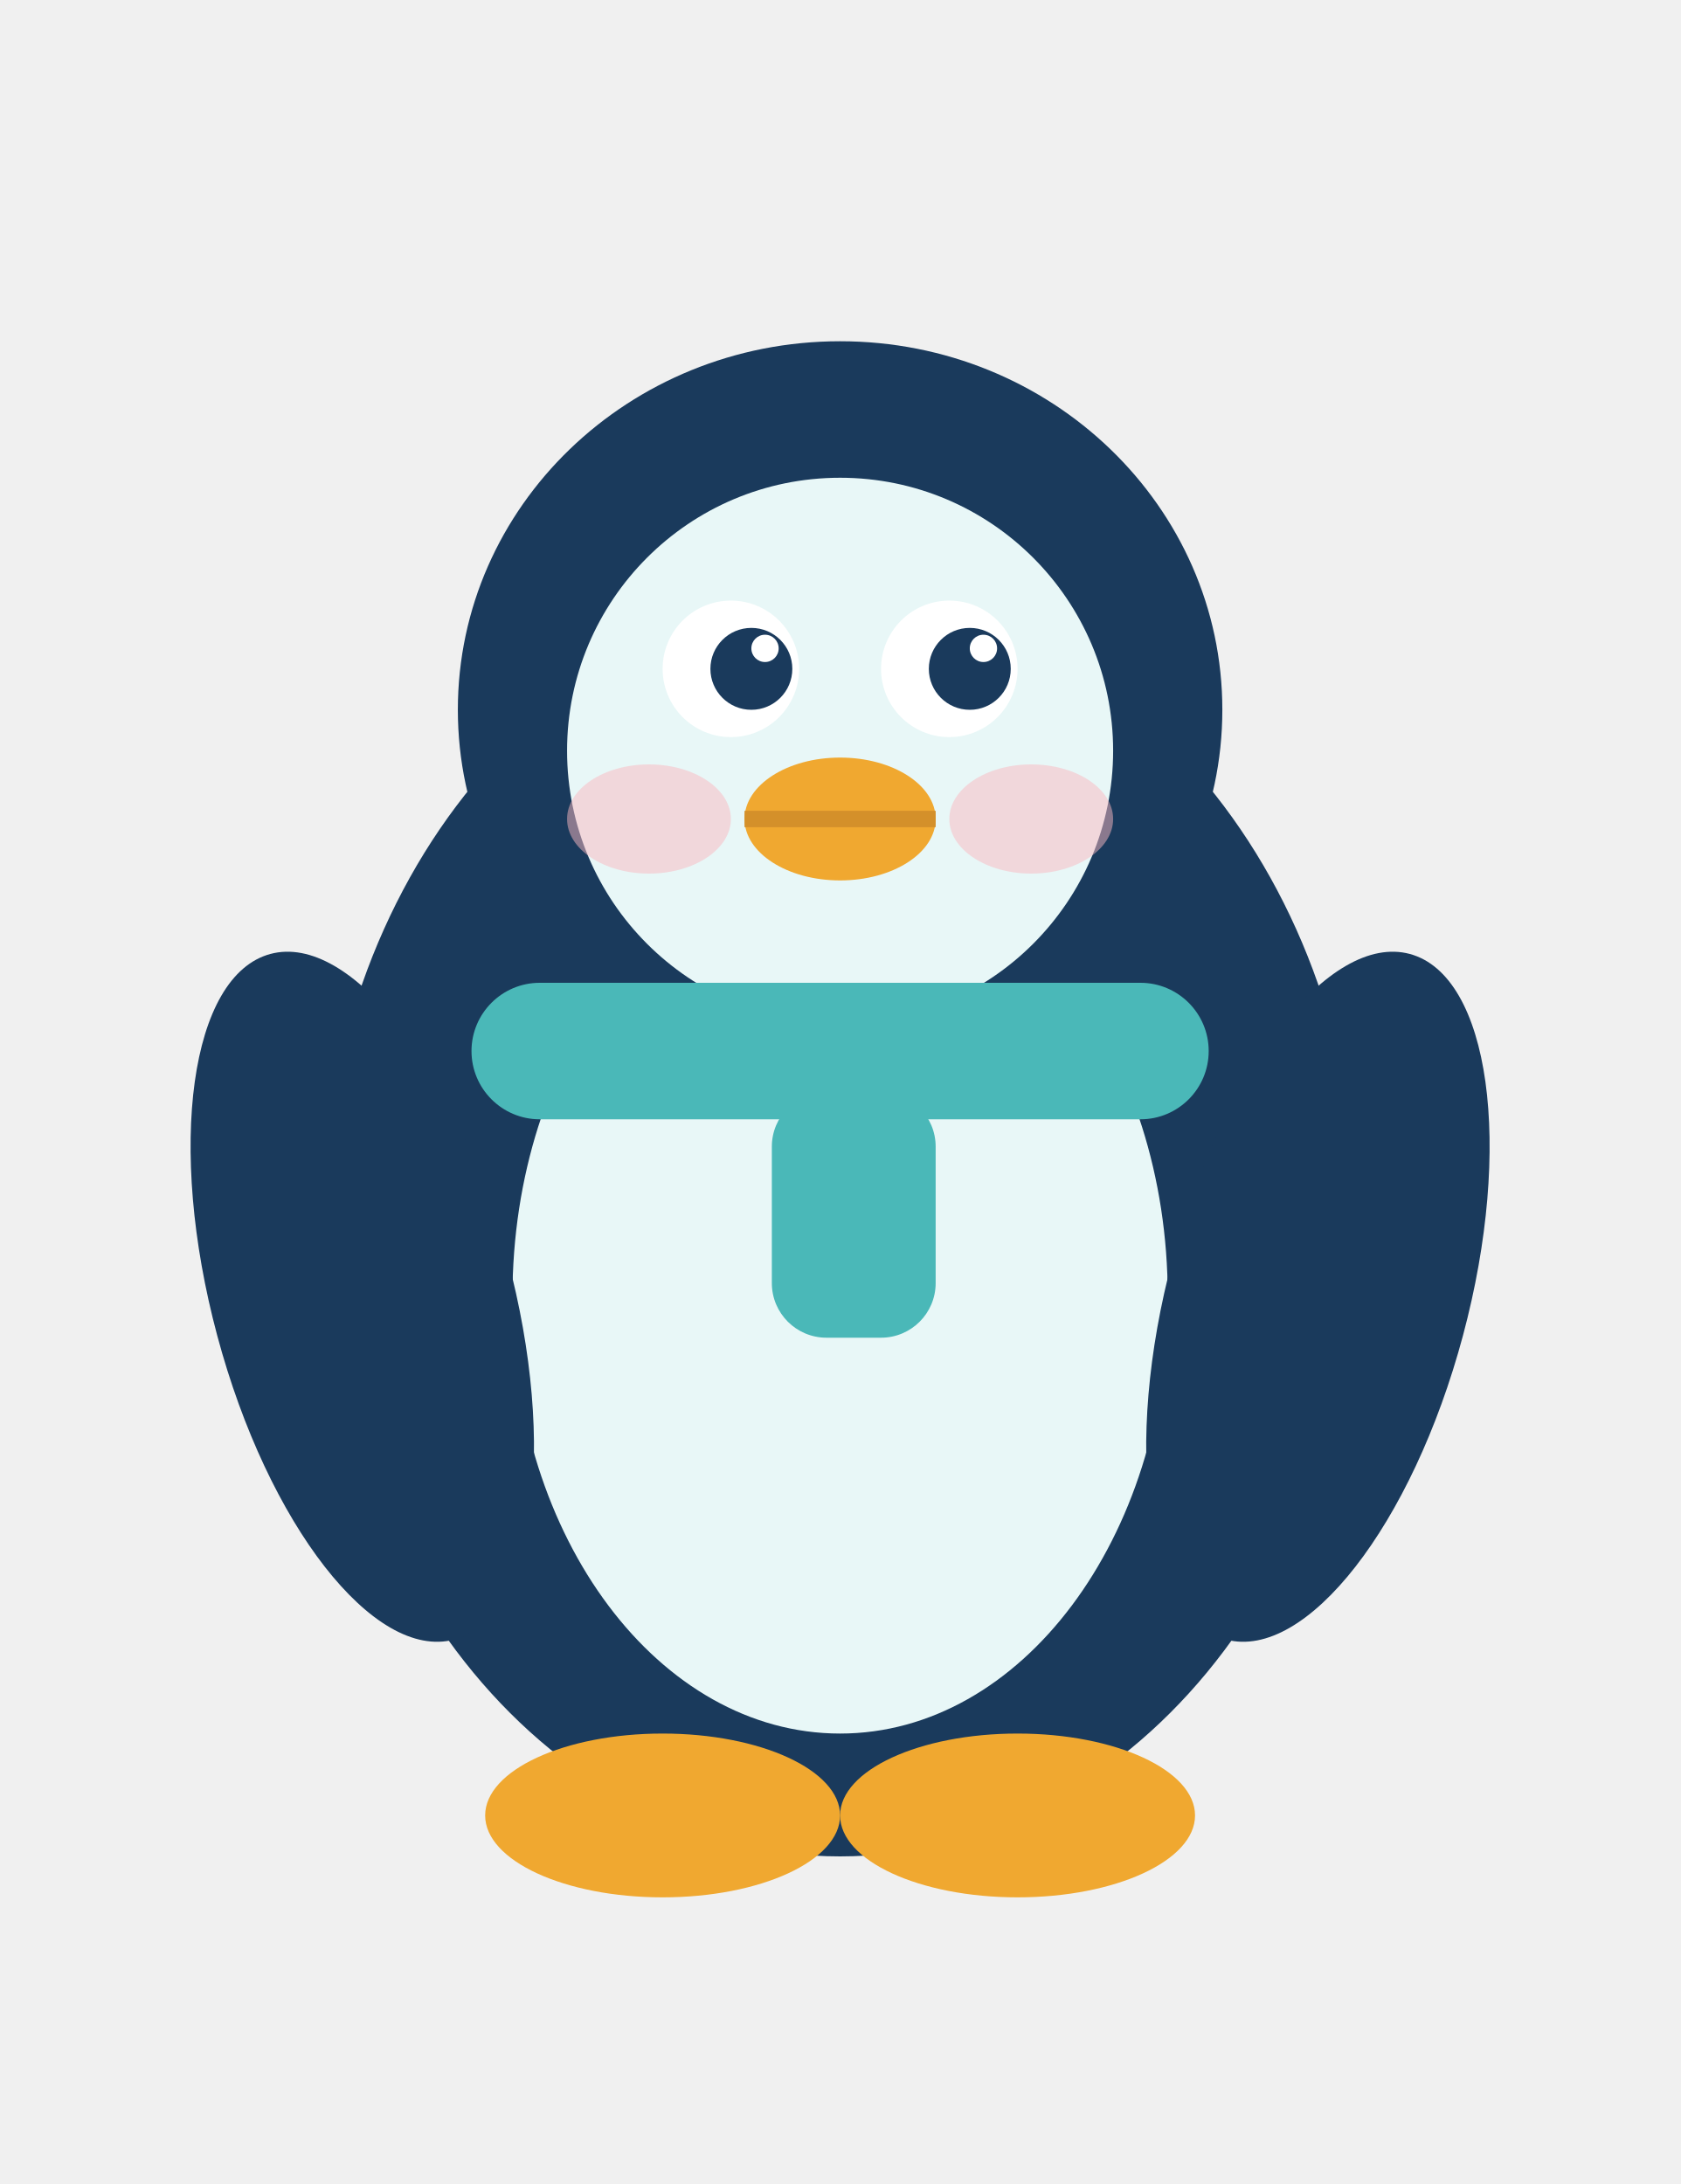
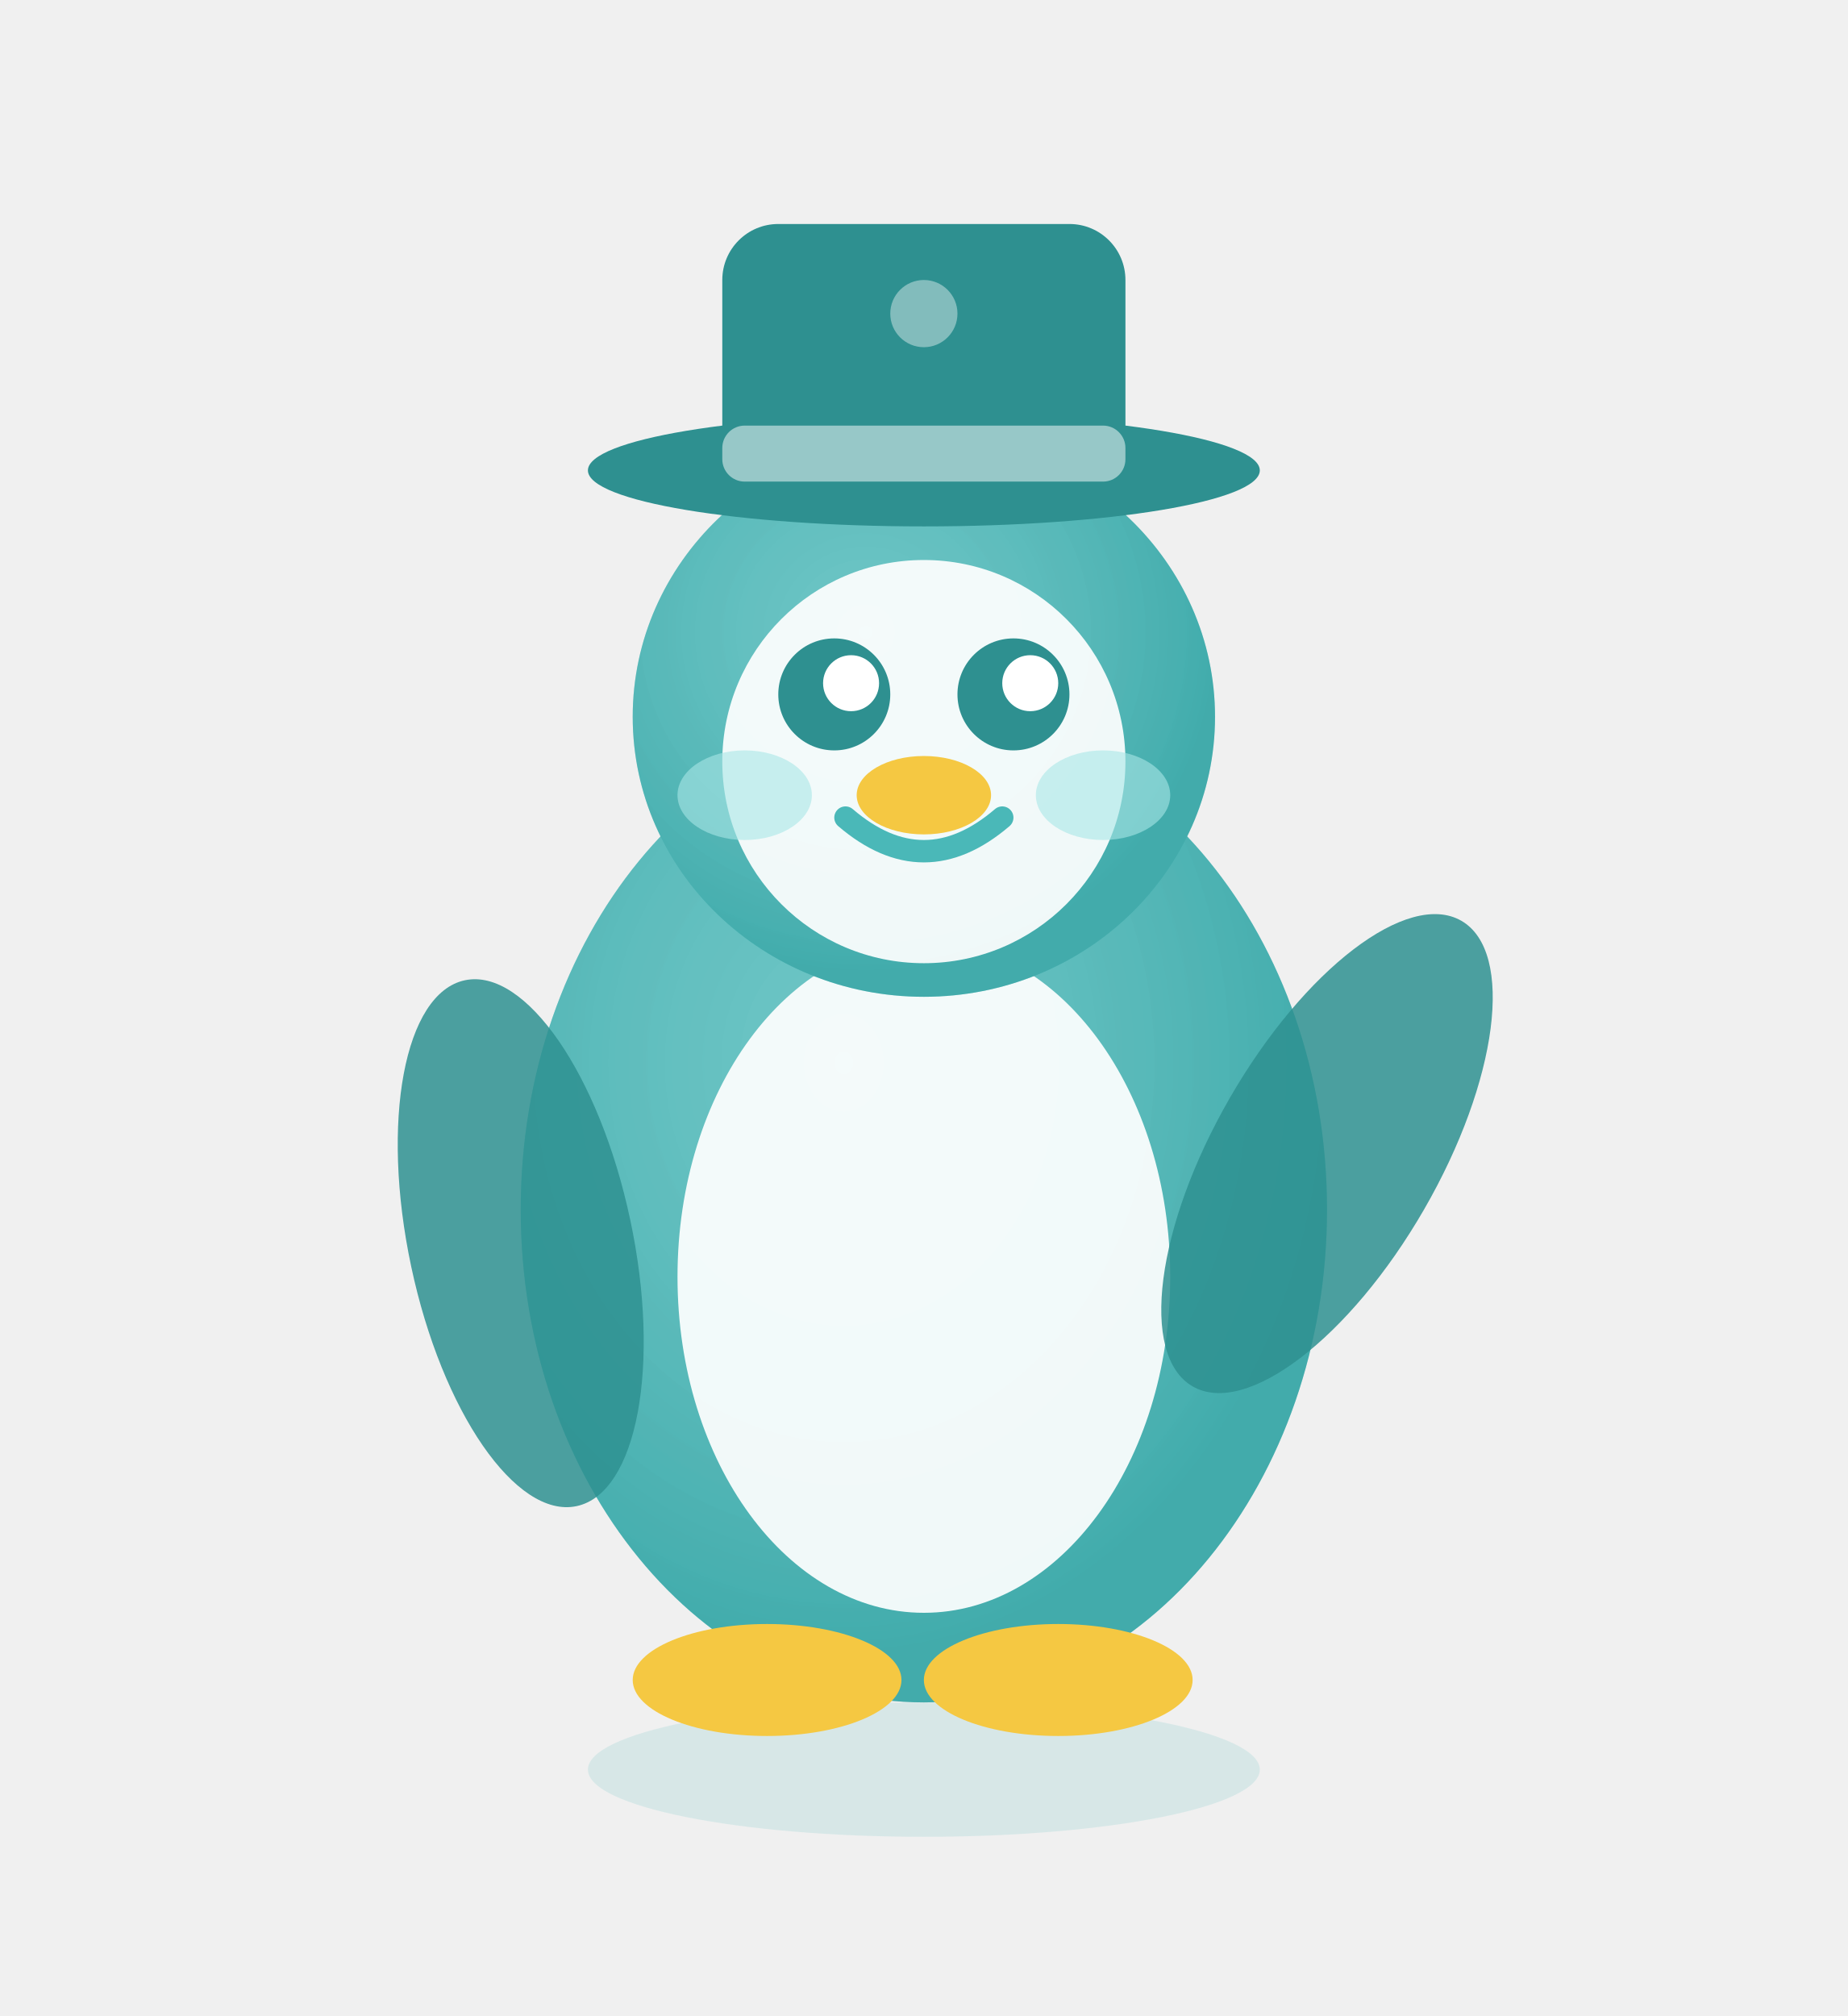
- <svg xmlns="http://www.w3.org/2000/svg" width="200" height="260" viewBox="0 0 110 160" fill="none" style="background:#e8f7f7; border-radius:20px; padding:10px;">
-   <ellipse cx="55" cy="90" rx="38" ry="46" fill="#1a3a5c" />
-   <ellipse cx="55" cy="95" rx="24" ry="32" fill="#e8f7f7" />
-   <ellipse cx="55" cy="52" rx="28" ry="27" fill="#1a3a5c" />
-   <ellipse cx="55" cy="55" rx="20" ry="20" fill="#e8f7f7" />
-   <circle cx="47" cy="49" r="5" fill="white" />
-   <circle cx="48.5" cy="49" r="3" fill="#1a3a5c" />
-   <circle cx="49.5" cy="47.5" r="1" fill="white" />
-   <circle cx="63" cy="49" r="5" fill="white" />
-   <circle cx="64.5" cy="49" r="3" fill="#1a3a5c" />
-   <circle cx="65.5" cy="47.5" r="1" fill="white" />
-   <ellipse cx="55" cy="60" rx="7" ry="4.5" fill="#f0a830" />
-   <line x1="48" y1="60" x2="62" y2="60" stroke="#d4902a" stroke-width="1.2" />
-   <ellipse cx="20" cy="95" rx="11" ry="26" fill="#1a3a5c" transform="rotate(-15 20 95)" />
-   <ellipse cx="90" cy="95" rx="11" ry="26" fill="#1a3a5c" transform="rotate(15 90 95)" />
-   <ellipse cx="42" cy="133" rx="13" ry="6" fill="#f0a830" />
-   <ellipse cx="68" cy="133" rx="13" ry="6" fill="#f0a830" />
-   <rect x="28" y="72" width="54" height="10" rx="5" fill="#4ab8b8" />
-   <rect x="50" y="80" width="12" height="18" rx="4" fill="#4ab8b8" />
-   <ellipse cx="41" cy="60" rx="6" ry="4" fill="#f9b8c0" opacity="0.5" />
-   <ellipse cx="69" cy="60" rx="6" ry="4" fill="#f9b8c0" opacity="0.5" />
+ <svg xmlns="http://www.w3.org/2000/svg" width="220" height="240" viewBox="0 0 120 180" fill="none" style="background:linear-gradient(135deg,#d4eef4,#e8f7f7); border-radius:24px;">
+   <ellipse cx="60" cy="158" rx="30" ry="6" fill="#4ab8b8" opacity="0.15" />
+   <ellipse cx="60" cy="108" rx="36" ry="44" fill="#4ab8b8" />
+   <ellipse cx="60" cy="108" rx="36" ry="44" fill="url(#bodyGrad)" />
+   <ellipse cx="60" cy="114" rx="22" ry="30" fill="white" opacity="0.92" />
+   <ellipse cx="60" cy="64" rx="26" ry="25" fill="#4ab8b8" />
+   <ellipse cx="60" cy="64" rx="26" ry="25" fill="url(#headGrad)" />
+   <ellipse cx="60" cy="68" rx="18" ry="18" fill="white" opacity="0.92" />
+   <circle cx="52" cy="62" r="5" fill="#2e9090" />
+   <circle cx="53.5" cy="61" r="2.5" fill="white" />
+   <circle cx="68" cy="62" r="5" fill="#2e9090" />
+   <circle cx="69.5" cy="61" r="2.5" fill="white" />
+   <path d="M53 73 Q60 79 67 73" stroke="#4ab8b8" stroke-width="2" stroke-linecap="round" fill="none" />
+   <ellipse cx="60" cy="71" rx="6" ry="3.5" fill="#f5c842" />
+   <ellipse cx="44" cy="71" rx="6" ry="4" fill="#a8e6e6" opacity="0.6" />
+   <ellipse cx="76" cy="71" rx="6" ry="4" fill="#a8e6e6" opacity="0.6" />
+   <ellipse cx="24" cy="111" rx="10" ry="24" fill="#2e9090" opacity="0.85" transform="rotate(-12 24 111)" />
+   <ellipse cx="96" cy="103" rx="10" ry="24" fill="#2e9090" opacity="0.85" transform="rotate(30 96 103)" />
+   <ellipse cx="46" cy="150" rx="12" ry="5" fill="#f5c842" />
+   <ellipse cx="72" cy="150" rx="12" ry="5" fill="#f5c842" />
+   <ellipse cx="60" cy="42" rx="30" ry="5" fill="#2e9090" />
+   <rect x="42" y="20" width="36" height="24" rx="5" fill="#2e9090" />
+   <rect x="42" y="38" width="36" height="5" rx="2" fill="white" opacity="0.5" />
+   <circle cx="60" cy="28" r="3" fill="white" opacity="0.4" />
+   <defs>
+     <radialGradient id="bodyGrad" cx="40%" cy="35%" r="60%">
+       <stop offset="0%" stop-color="white" stop-opacity="0.2" />
+       <stop offset="100%" stop-color="#2e9090" stop-opacity="0.3" />
+     </radialGradient>
+     <radialGradient id="headGrad" cx="40%" cy="35%" r="60%">
+       <stop offset="0%" stop-color="white" stop-opacity="0.2" />
+       <stop offset="100%" stop-color="#2e9090" stop-opacity="0.3" />
+     </radialGradient>
+   </defs>
</svg>
